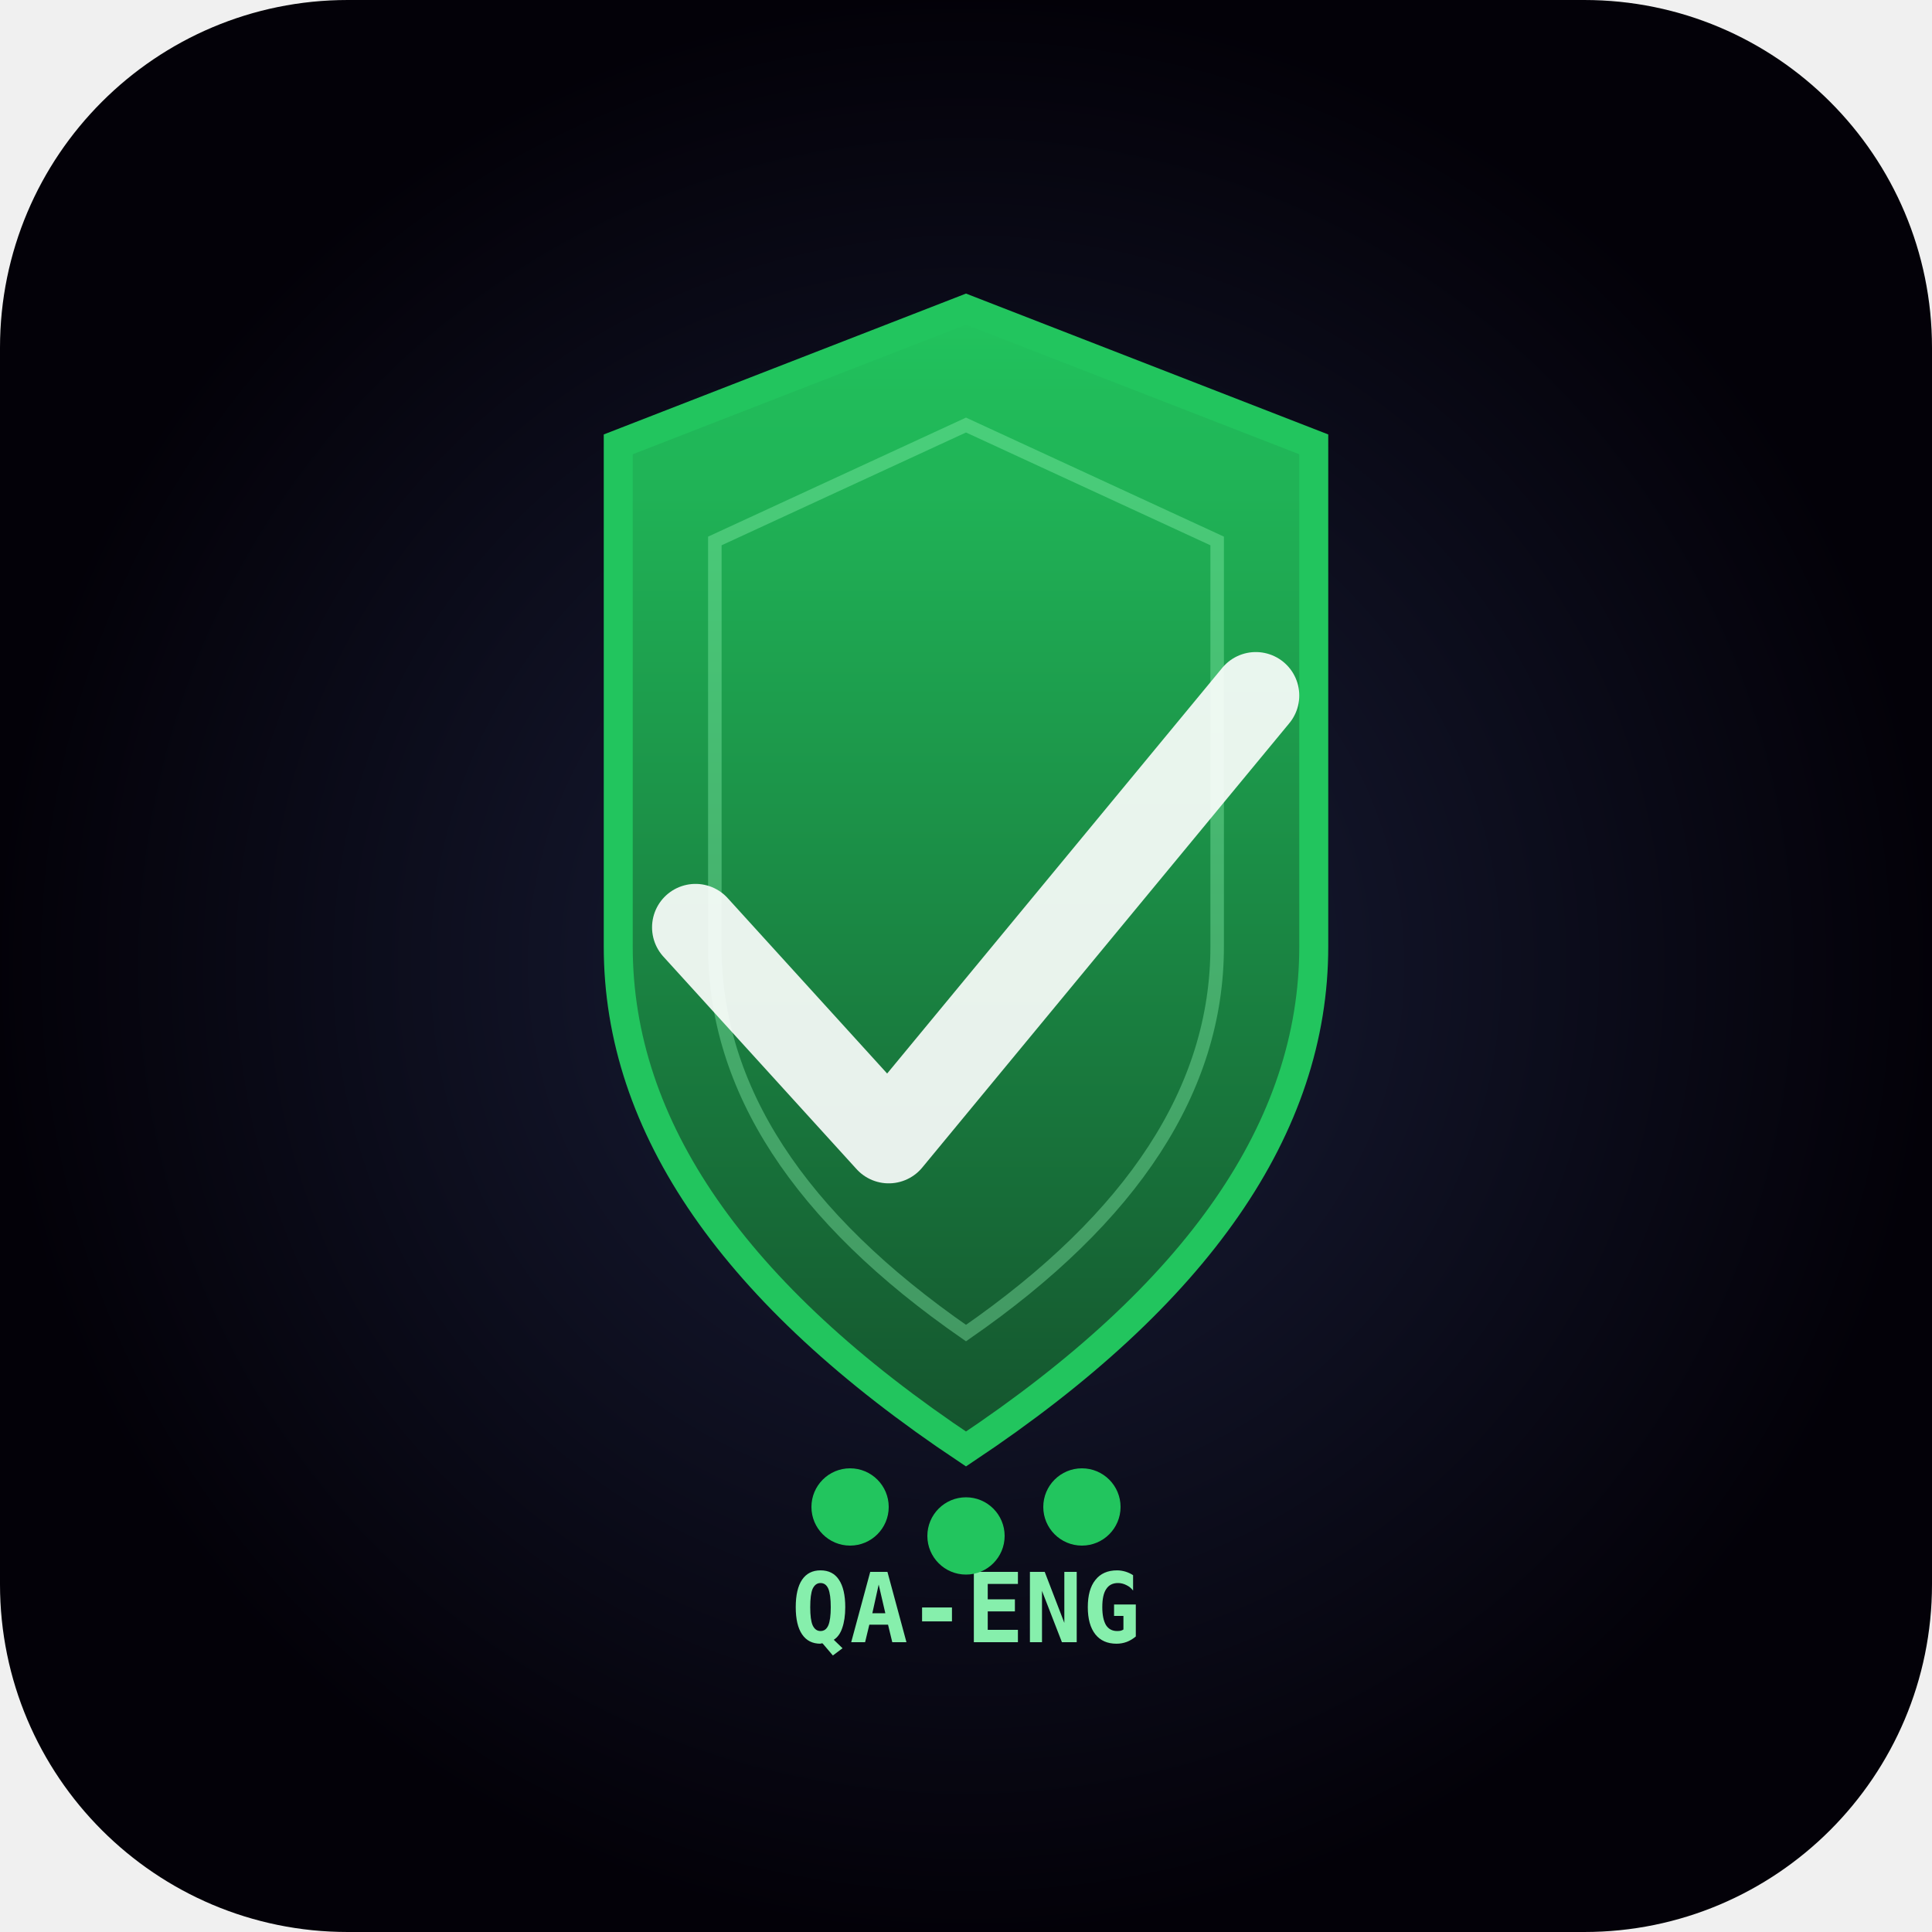
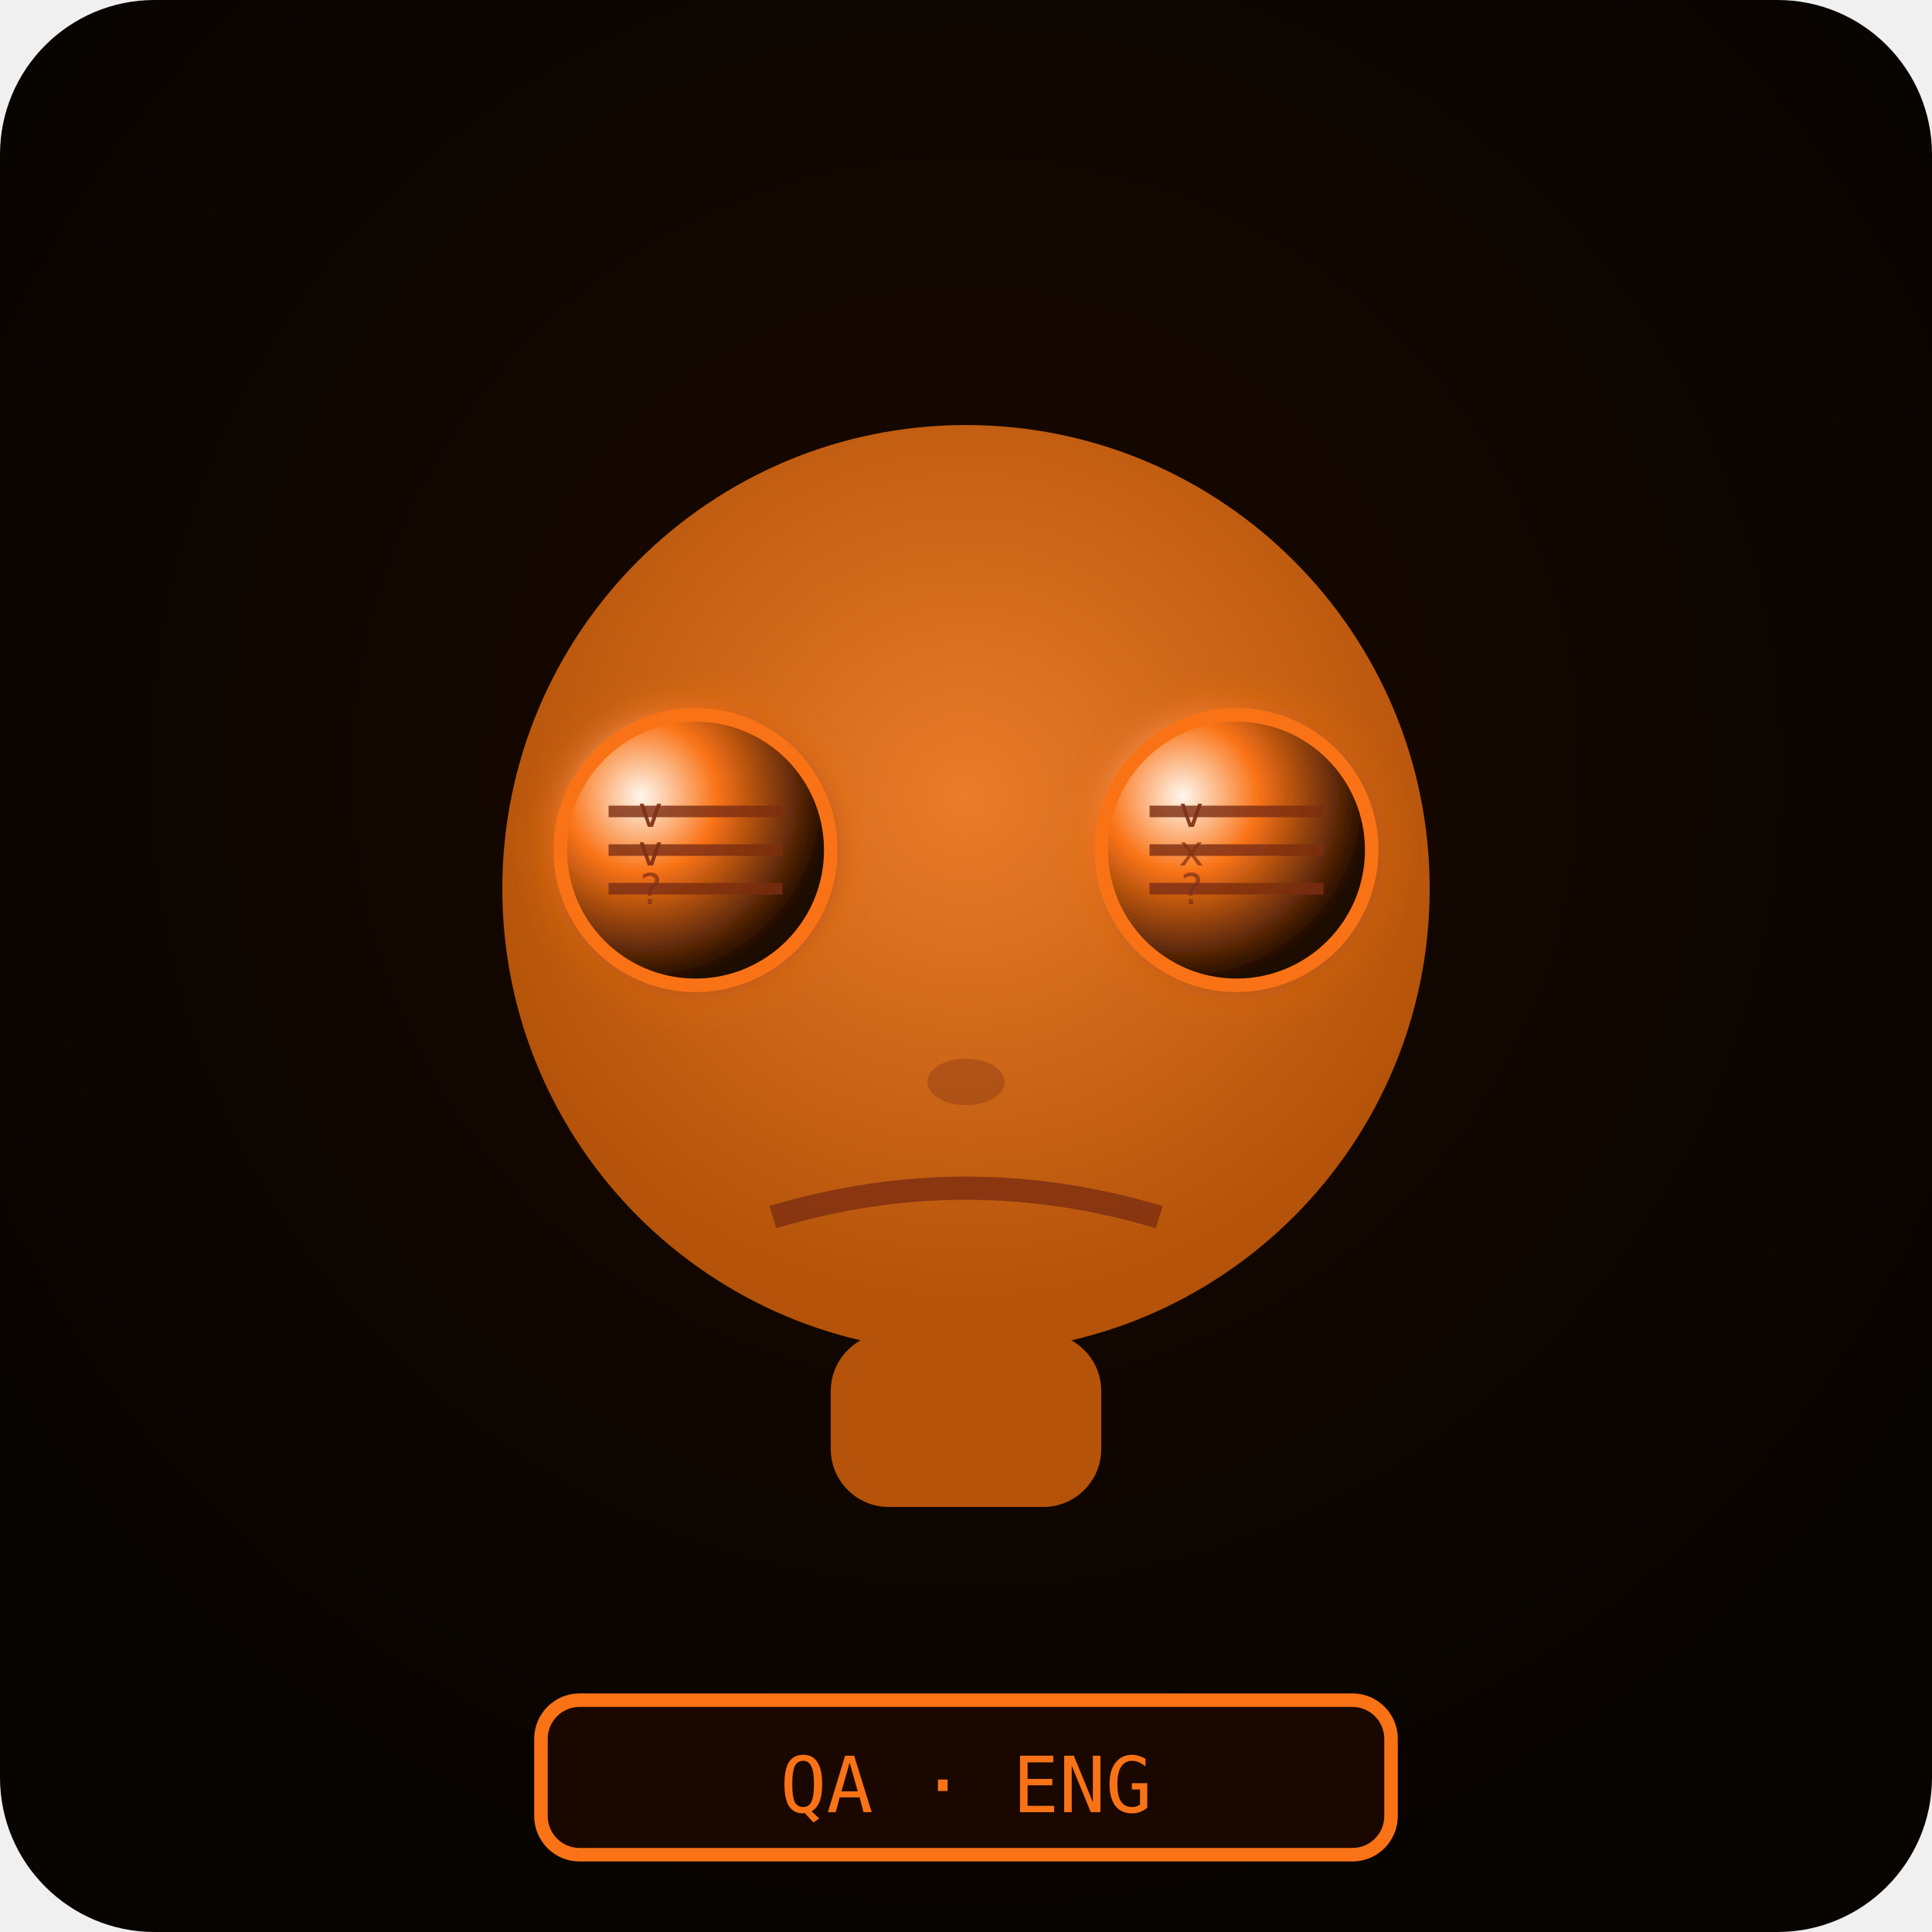
<svg xmlns="http://www.w3.org/2000/svg" viewBox="0 0 100 100" width="200" height="200">
  <defs>
-     <radialGradient id="bg" cx="50%" cy="50%" r="50%">
-       <stop offset="0%" stop-color="#1a1f3a" />
-       <stop offset="100%" stop-color="#030108" />
+     <radialGradient id="qaeng-bg" cx="50%" cy="40%" r="60%">
+       <stop offset="0%" stop-color="#1a0900" />
+       <stop offset="100%" stop-color="#080400" />
    </radialGradient>
+     <radialGradient id="qaeng-skin" cx="50%" cy="40%" r="55%">
+       <stop offset="0%" stop-color="#ea7c2a" />
+       <stop offset="100%" stop-color="#b45309" />
+     </radialGradient>
+     <radialGradient id="qaeng-eye" cx="30%" cy="30%" r="70%">
+       <stop offset="0%" stop-color="#fff7ed" />
+       <stop offset="40%" stop-color="#f97316" />
+       <stop offset="100%" stop-color="#1a0800" />
+     </radialGradient>
+     <filter id="qaeng-glow" x="-50%" y="-50%" width="200%" height="200%">
+       <feGaussianBlur in="SourceGraphic" stdDeviation="1" result="blur" />
+       <feMerge>
+         <feMergeNode in="blur" />
+         <feMergeNode in="SourceGraphic" />
+       </feMerge>
+     </filter>
  </defs>
-   <rect width="100" height="100" rx="18" fill="url(#bg)" />
-   <defs>
-     <linearGradient id="qe-sg" x1="0%" y1="0%" x2="0%" y2="100%">
-       <stop offset="0%" stop-color="#22C55E" />
-       <stop offset="100%" stop-color="#14532D" />
-     </linearGradient>
-   </defs>
-   <path d="M50,16 L68,23 L68,49 Q68,63 50,75 Q32,63 32,49 L32,23 Z" fill="url(#qe-sg)" stroke="#22C55E" stroke-width="1.5" />
-   <path d="M50,22 L63,28 L63,49 Q63,60 50,69 Q37,60 37,49 L37,28 Z" fill="none" stroke="#86EFAC" stroke-width="0.7" opacity="0.4" />
-   <polyline points="36,48 46,59 65,36" fill="none" stroke="#FFFFFF" stroke-width="4.5" stroke-linecap="round" stroke-linejoin="round" opacity="0.9" />
-   <text x="50" y="85" font-family="monospace" font-size="5" fill="#86EFAC" text-anchor="middle" font-weight="bold">QA-ENG</text>
-   <circle cx="44" cy="78" r="2" fill="#22C55E" />
-   <circle cx="50" cy="79.5" r="2" fill="#22C55E" />
-   <circle cx="56" cy="78" r="2" fill="#22C55E" />
+   <rect width="100" height="100" fill="url(#qaeng-bg)" rx="8" />
+   <rect x="43" y="69" width="14" height="9" rx="3" fill="#b45309" />
+   <ellipse cx="50" cy="46" rx="24" ry="24" fill="url(#qaeng-skin)" />
+   <g filter="url(#qaeng-glow)">
+     <ellipse cx="36" cy="44" rx="7" ry="7" fill="url(#qaeng-eye)" />
+     <line x1="31.5" y1="42" x2="40.5" y2="42" stroke="#7c2d12" stroke-width="0.6" opacity="0.8" />
+     <line x1="31.5" y1="44" x2="40.5" y2="44" stroke="#7c2d12" stroke-width="0.6" opacity="0.8" />
+     <line x1="31.5" y1="46" x2="40.5" y2="46" stroke="#7c2d12" stroke-width="0.6" opacity="0.8" />
+     <text x="33" y="42.8" font-family="monospace" font-size="2.2" fill="#7c2d12" opacity="0.9">v</text>
+     <text x="33" y="44.8" font-family="monospace" font-size="2.2" fill="#7c2d12" opacity="0.9">v</text>
+     <text x="33" y="46.8" font-family="monospace" font-size="2.2" fill="#7c2d12" opacity="0.7">?</text>
+     <ellipse cx="36" cy="44" rx="7" ry="7" fill="none" stroke="#f97316" stroke-width="0.7" />
+   </g>
+   <g filter="url(#qaeng-glow)">
+     <ellipse cx="64" cy="44" rx="7" ry="7" fill="url(#qaeng-eye)" />
+     <line x1="59.5" y1="42" x2="68.5" y2="42" stroke="#7c2d12" stroke-width="0.6" opacity="0.8" />
+     <line x1="59.5" y1="44" x2="68.5" y2="44" stroke="#7c2d12" stroke-width="0.6" opacity="0.8" />
+     <line x1="59.5" y1="46" x2="68.5" y2="46" stroke="#7c2d12" stroke-width="0.6" opacity="0.8" />
+     <text x="61" y="42.8" font-family="monospace" font-size="2.2" fill="#7c2d12" opacity="0.9">v</text>
+     <text x="61" y="44.8" font-family="monospace" font-size="2.2" fill="#7c2d12" opacity="0.7">x</text>
+     <text x="61" y="46.8" font-family="monospace" font-size="2.2" fill="#7c2d12" opacity="0.7">?</text>
+     <ellipse cx="64" cy="44" rx="7" ry="7" fill="none" stroke="#f97316" stroke-width="0.7" />
+   </g>
+   <path d="M40,63 Q50,60 60,63" fill="none" stroke="#7c2d12" stroke-width="1.2" opacity="0.8" />
+   <ellipse cx="50" cy="56" rx="2" ry="1.2" fill="#7c2d12" opacity="0.35" />
+   <rect x="28" y="88" width="44" height="8" rx="2" fill="#1a0800" stroke="#f97316" stroke-width="0.7" />
+   <text x="50" y="93.8" font-family="monospace" font-size="4" fill="#f97316" text-anchor="middle">QA · ENG</text>
</svg>
